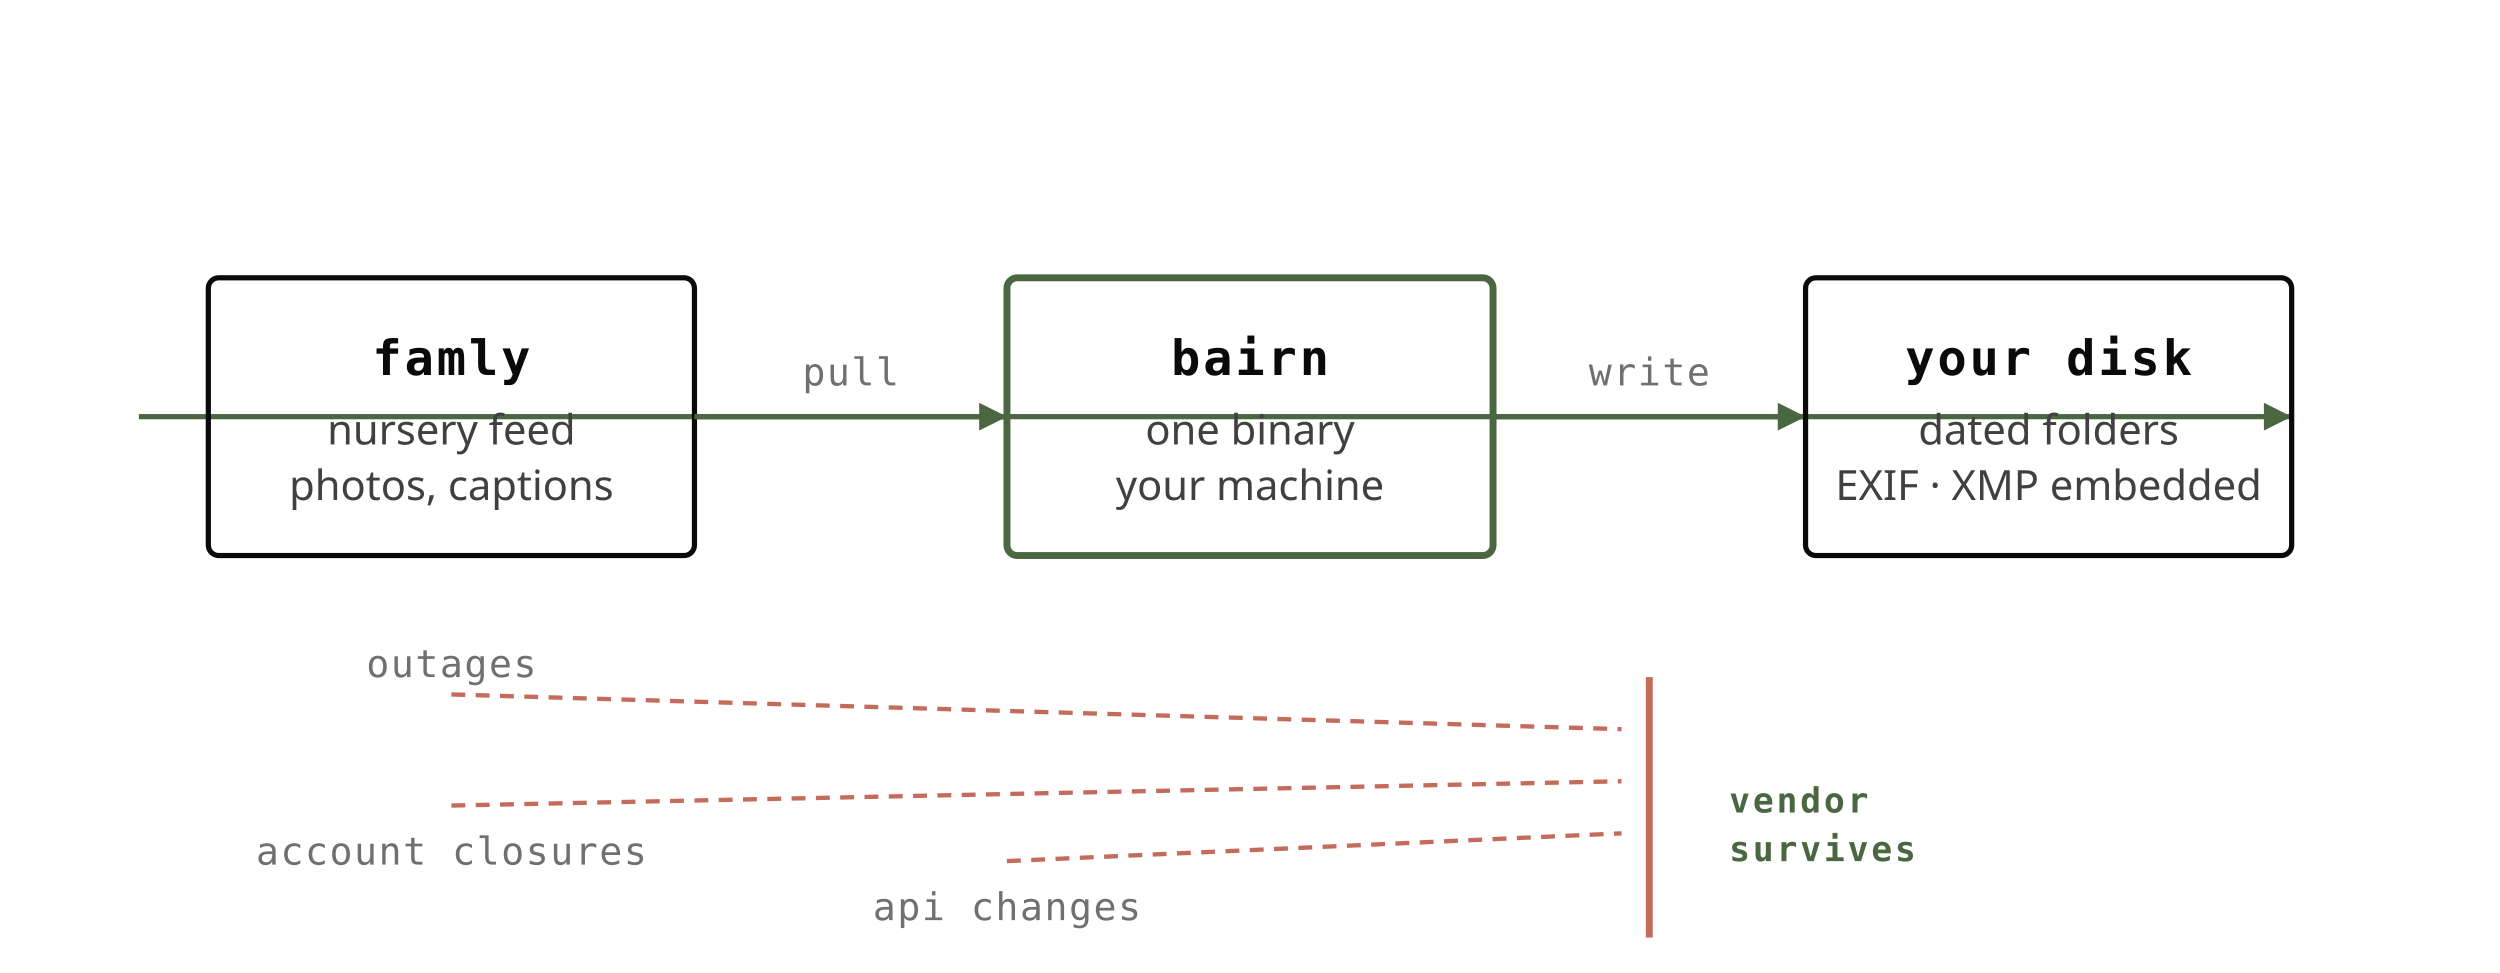
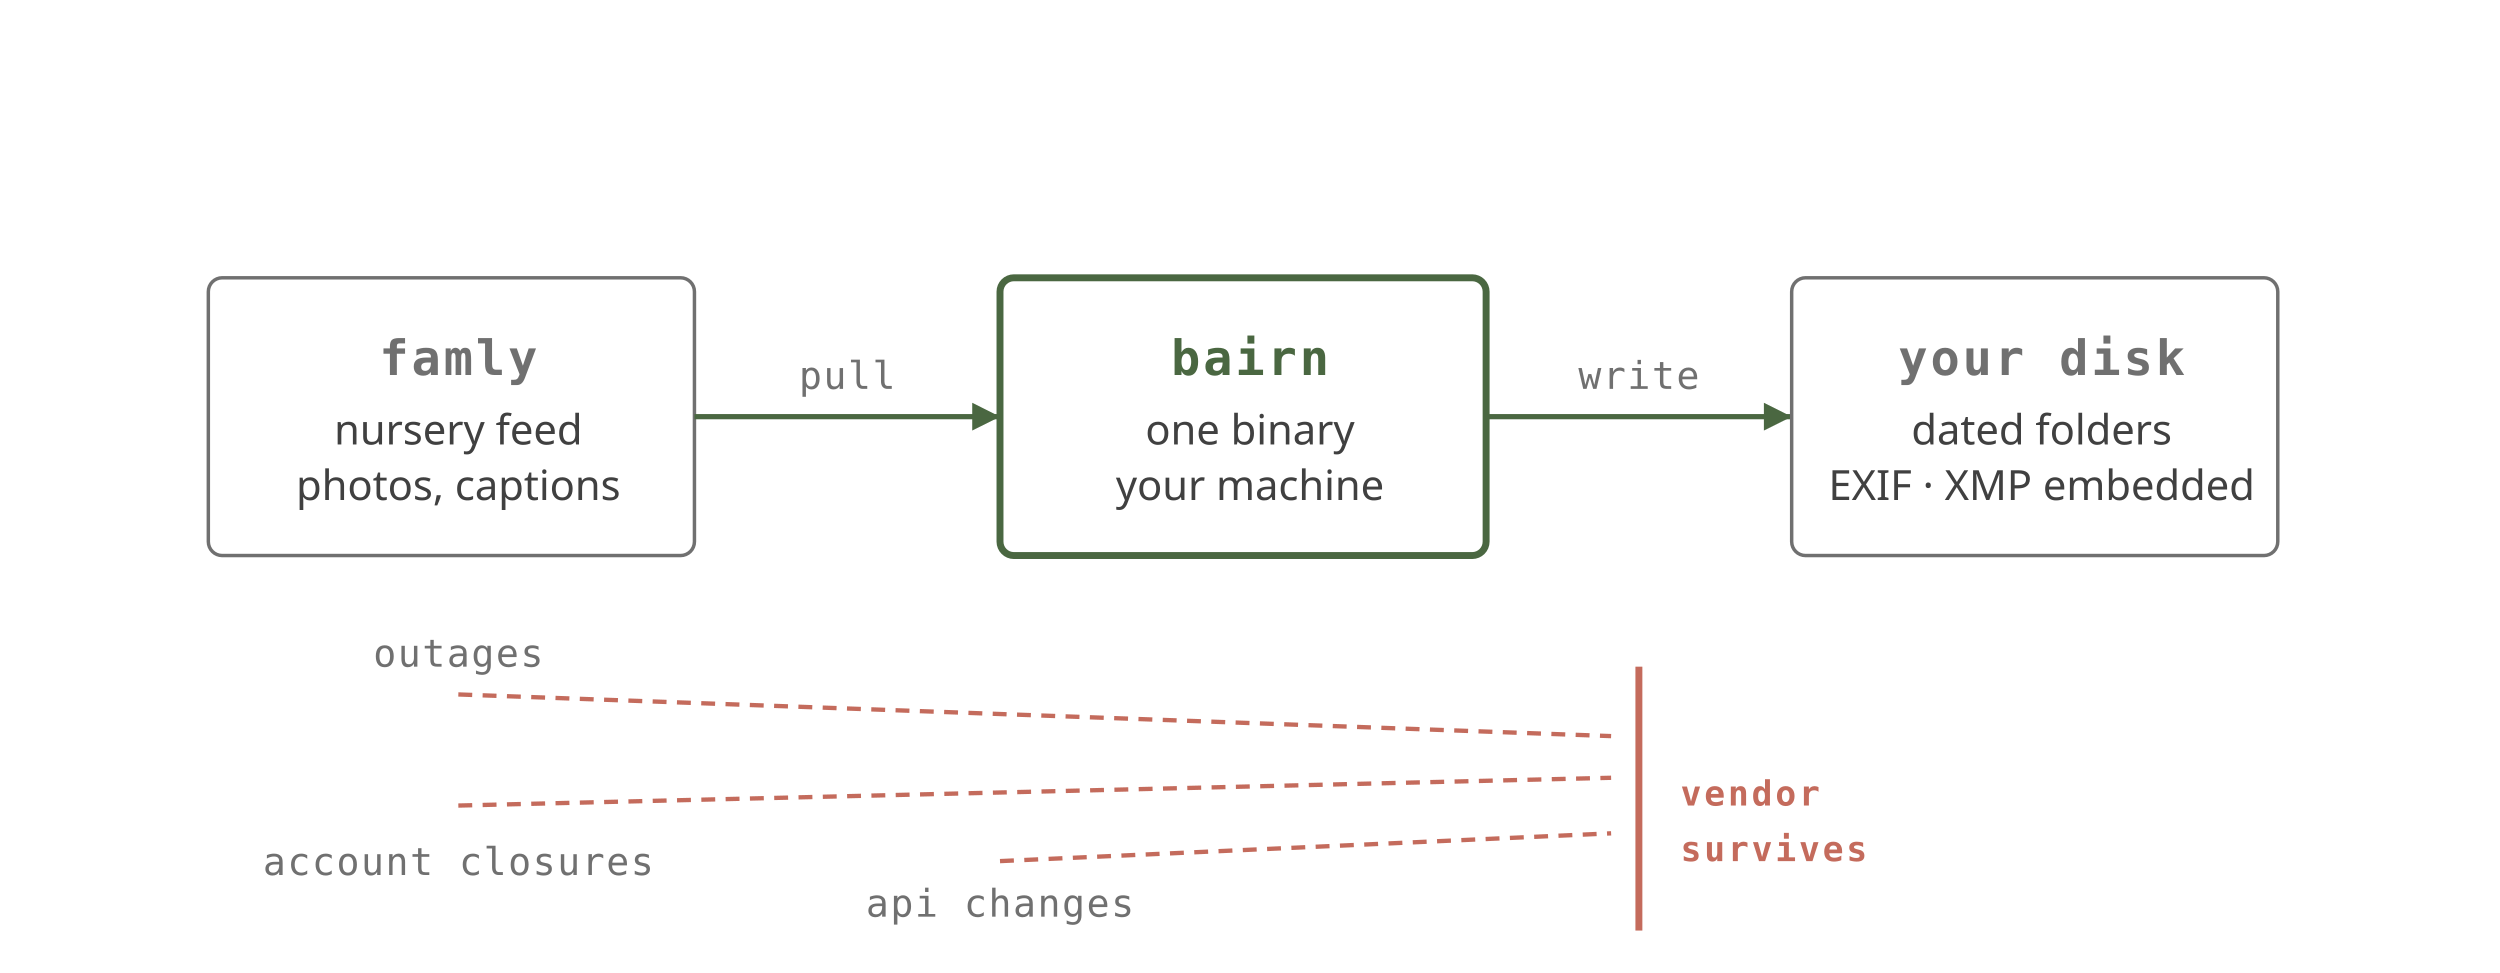
- <svg xmlns="http://www.w3.org/2000/svg" viewBox="0 0 720 280" role="img" aria-label="A horizontal flow showing Famly on the left, bairn pulling photos onto disk in the middle, and the on-disk archive on the right; events that disrupt Famly (outages, account closures, API changes) terminate at a barrier and never reach the on-disk archive.">
+ <svg xmlns="http://www.w3.org/2000/svg" viewBox="0 0 720 280" role="img" aria-label="Three stages in a horizontal flow: Famly's nursery feed on the left, the bairn binary in the middle, and the on-disk archive on the right. Three disruption events (outages, account closures, API changes) originate at Famly and terminate at a barrier between bairn and the disk, never reaching the archive.">
  <style>
-     .stage-title { font: 700 14px 'IBM Plex Mono', Menlo, monospace; letter-spacing: 0.06em; fill: #0a0a0a; text-transform: uppercase; }
+     .stage-title { font: 700 14px 'IBM Plex Mono', Menlo, monospace; letter-spacing: 0.06em; fill: #707070; text-transform: uppercase; }
+     .stage-title-focal { font: 700 14px 'IBM Plex Mono', Menlo, monospace; letter-spacing: 0.06em; fill: #4a6741; text-transform: uppercase; }
    .stage-sub { font: 400 12px 'IBM Plex Sans', system-ui, sans-serif; fill: #404040; }
    .event { font: 400 11px 'IBM Plex Mono', Menlo, monospace; fill: #707070; letter-spacing: 0.04em; text-transform: uppercase; }
-     .barrier-label { font: 600 10px 'IBM Plex Mono', Menlo, monospace; fill: #4a6741; letter-spacing: 0.08em; text-transform: uppercase; }
-     .axis { stroke: #4a6741; stroke-width: 1.5; fill: none; }
-     .axis-arrow { fill: #4a6741; }
+     .barrier-label { font: 600 10px 'IBM Plex Mono', Menlo, monospace; fill: #c46b5c; letter-spacing: 0.08em; text-transform: uppercase; }
+     .border { stroke: #707070; stroke-width: 1; fill: none; }
+     .border-focal { stroke: #4a6741; stroke-width: 2; fill: none; }
    .flow { stroke: #4a6741; stroke-width: 1.5; fill: none; }
+     .flow-head { fill: #4a6741; }
    .disrupt { stroke: #c46b5c; stroke-width: 1.25; fill: none; stroke-dasharray: 4 3; }
-     .disrupt-end { stroke: #c46b5c; stroke-width: 2; fill: none; }
+     .barrier { stroke: #c46b5c; stroke-width: 2; fill: none; }
  </style>
-   <line class="axis" x1="40" y1="120" x2="660" y2="120" />
-   <polygon class="axis-arrow" points="660,120 652,116 652,124" />
-   <rect x="60" y="80" width="140" height="80" rx="3" fill="none" stroke="#0a0a0a" stroke-width="1.5" />
-   <text class="stage-title" x="130" y="108" text-anchor="middle">famly</text>
-   <text class="stage-sub" x="130" y="128" text-anchor="middle">nursery feed</text>
-   <text class="stage-sub" x="130" y="144" text-anchor="middle">photos, captions</text>
-   <line class="flow" x1="200" y1="120" x2="290" y2="120" />
-   <polygon class="axis-arrow" points="290,120 282,116 282,124" />
-   <text class="event" x="245" y="111" text-anchor="middle">pull</text>
-   <rect x="290" y="80" width="140" height="80" rx="3" fill="none" stroke="#4a6741" stroke-width="2" />
-   <text class="stage-title" x="360" y="108" text-anchor="middle" fill="#4a6741">bairn</text>
+   <rect class="border" x="60" y="80" width="140" height="80" rx="4" />
+   <text class="stage-title" x="132" y="108" text-anchor="middle">famly</text>
+   <text class="stage-sub" x="132" y="128" text-anchor="middle">nursery feed</text>
+   <text class="stage-sub" x="132" y="144" text-anchor="middle">photos, captions</text>
+   <line class="flow" x1="200" y1="120" x2="288" y2="120" />
+   <polygon class="flow-head" points="288,120 280,116 280,124" />
+   <text class="event" x="244" y="112" text-anchor="middle">pull</text>
+   <rect class="border-focal" x="288" y="80" width="140" height="80" rx="4" />
+   <text class="stage-title-focal" x="360" y="108" text-anchor="middle">bairn</text>
  <text class="stage-sub" x="360" y="128" text-anchor="middle">one binary</text>
  <text class="stage-sub" x="360" y="144" text-anchor="middle">your machine</text>
-   <line class="flow" x1="430" y1="120" x2="520" y2="120" />
-   <polygon class="axis-arrow" points="520,120 512,116 512,124" />
-   <text class="event" x="475" y="111" text-anchor="middle">write</text>
-   <rect x="520" y="80" width="140" height="80" rx="3" fill="none" stroke="#0a0a0a" stroke-width="1.5" />
-   <text class="stage-title" x="590" y="108" text-anchor="middle">your disk</text>
-   <text class="stage-sub" x="590" y="128" text-anchor="middle">dated folders</text>
-   <text class="stage-sub" x="590" y="144" text-anchor="middle">EXIF · XMP embedded</text>
-   <line class="disrupt-end" x1="475" y1="195" x2="475" y2="270" />
-   <text class="barrier-label" x="498" y="234" text-anchor="start">vendor</text>
-   <text class="barrier-label" x="498" y="248" text-anchor="start">survives</text>
-   <line class="disrupt" x1="130" y1="200" x2="467" y2="210" />
-   <text class="event" x="130" y="195" text-anchor="middle">outages</text>
-   <line class="disrupt" x1="130" y1="232" x2="467" y2="225" />
-   <text class="event" x="130" y="249" text-anchor="middle">account closures</text>
-   <line class="disrupt" x1="290" y1="248" x2="467" y2="240" />
-   <text class="event" x="290" y="265" text-anchor="middle">api changes</text>
+   <line class="flow" x1="428" y1="120" x2="516" y2="120" />
+   <polygon class="flow-head" points="516,120 508,116 508,124" />
+   <text class="event" x="472" y="112" text-anchor="middle">write</text>
+   <rect class="border" x="516" y="80" width="140" height="80" rx="4" />
+   <text class="stage-title" x="588" y="108" text-anchor="middle">your disk</text>
+   <text class="stage-sub" x="588" y="128" text-anchor="middle">dated folders</text>
+   <text class="stage-sub" x="588" y="144" text-anchor="middle">EXIF · XMP embedded</text>
+   <line class="barrier" x1="472" y1="192" x2="472" y2="268" />
+   <text class="barrier-label" x="484" y="232" text-anchor="start">vendor</text>
+   <text class="barrier-label" x="484" y="248" text-anchor="start">survives</text>
+   <line class="disrupt" x1="132" y1="200" x2="464" y2="212" />
+   <text class="event" x="132" y="192" text-anchor="middle">outages</text>
+   <line class="disrupt" x1="132" y1="232" x2="464" y2="224" />
+   <text class="event" x="132" y="252" text-anchor="middle">account closures</text>
+   <line class="disrupt" x1="288" y1="248" x2="464" y2="240" />
+   <text class="event" x="288" y="264" text-anchor="middle">api changes</text>
</svg>
